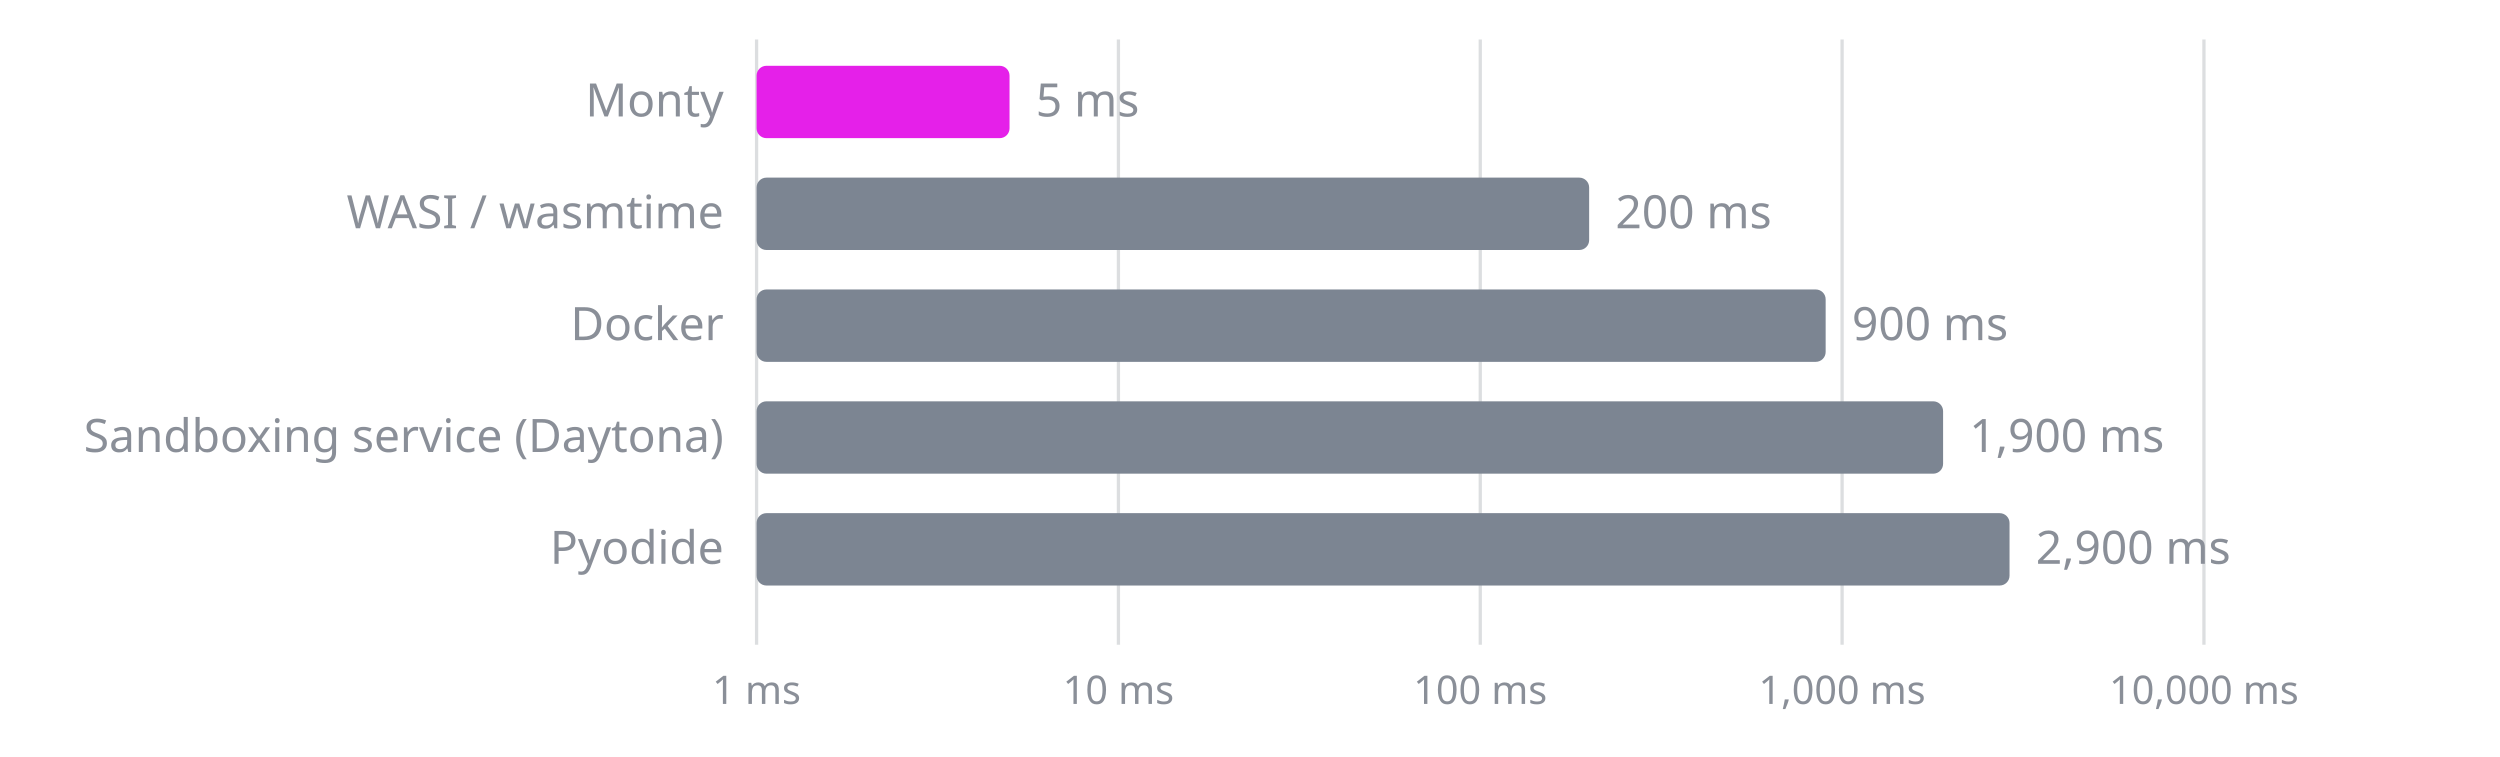
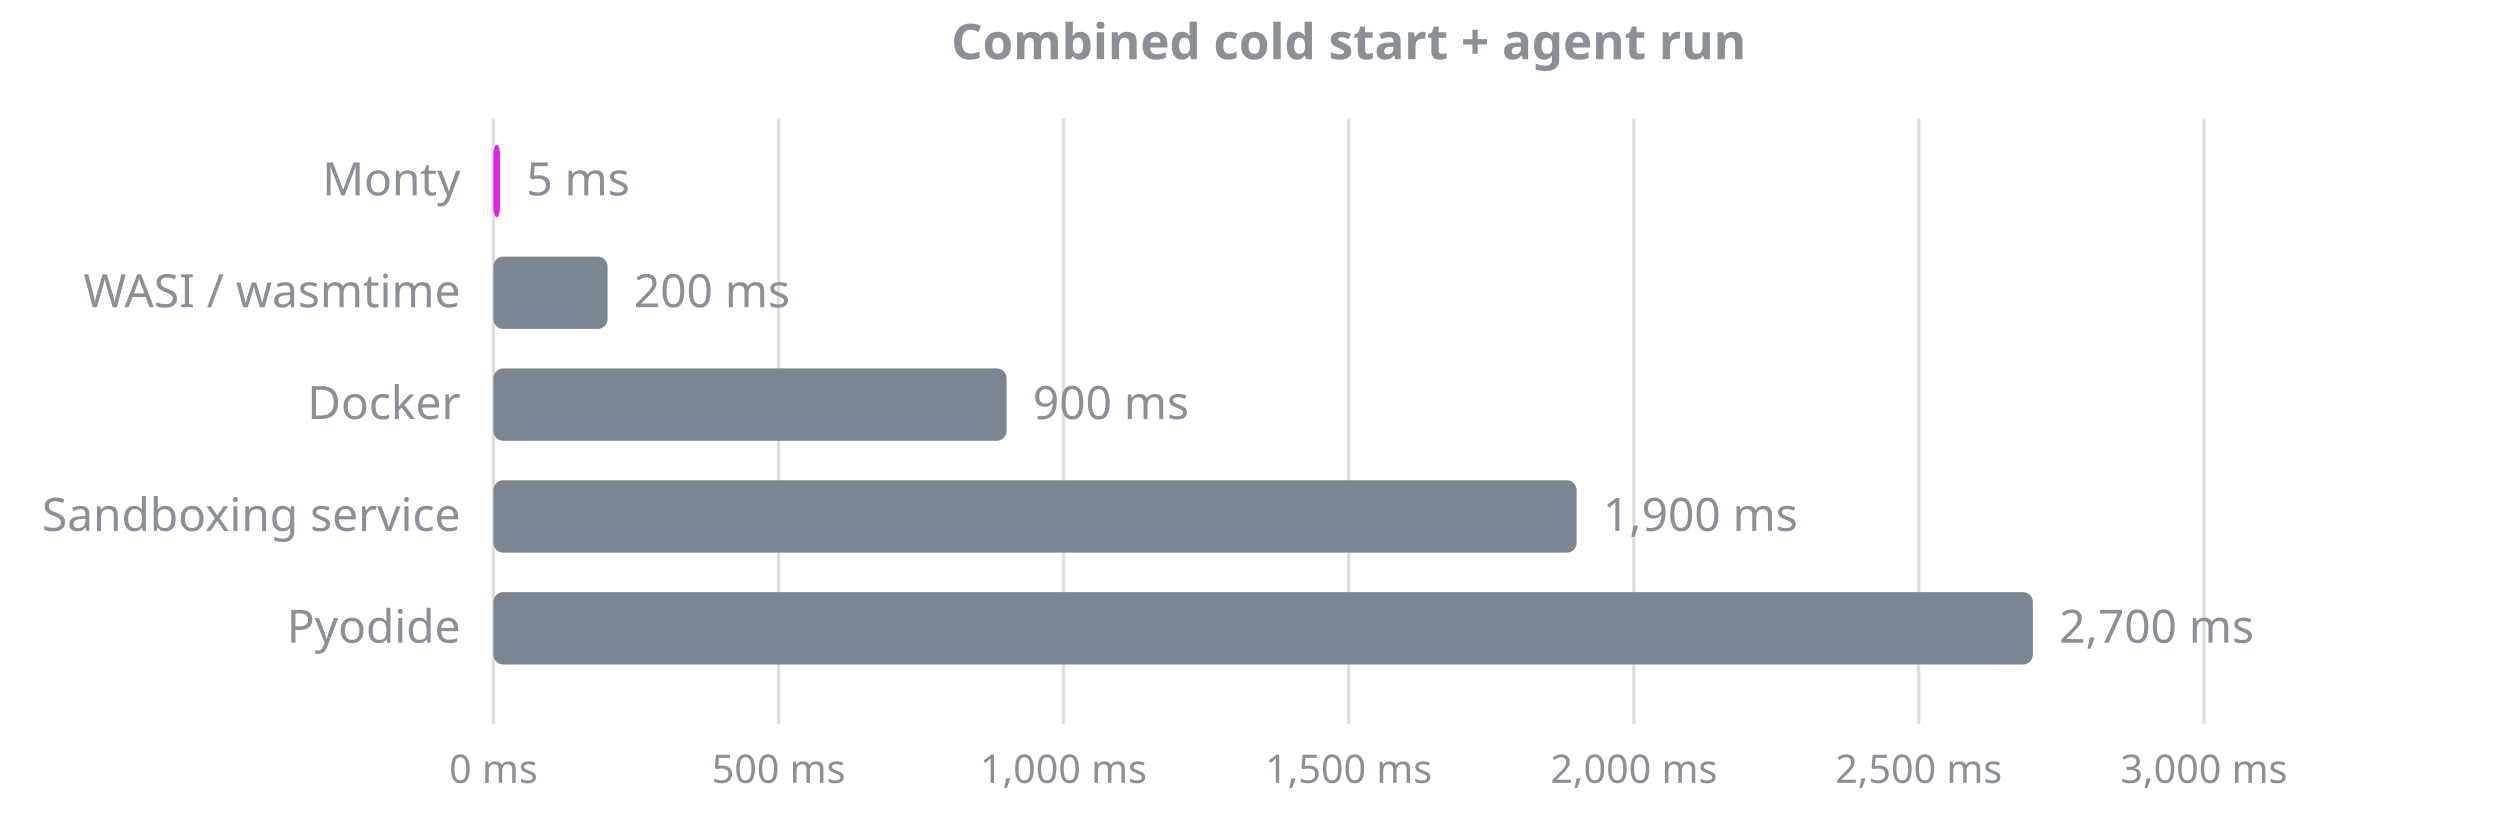
- <svg xmlns="http://www.w3.org/2000/svg" width="760" height="230" viewBox="0 0 760 230" role="img" aria-labelledby="title">
-   <line x1="230.0" y1="12" x2="230.0" y2="196" stroke="#8a8f98" stroke-opacity="0.3" />
-   <text x="230.0" y="214" text-anchor="middle" fill="#8a8f98" font-size="12" font-family="ui-sans-serif, system-ui, sans-serif">1 ms</text>
-   <line x1="340.0" y1="12" x2="340.0" y2="196" stroke="#8a8f98" stroke-opacity="0.3" />
-   <text x="340.0" y="214" text-anchor="middle" fill="#8a8f98" font-size="12" font-family="ui-sans-serif, system-ui, sans-serif">10 ms</text>
-   <line x1="450.0" y1="12" x2="450.0" y2="196" stroke="#8a8f98" stroke-opacity="0.3" />
-   <text x="450.0" y="214" text-anchor="middle" fill="#8a8f98" font-size="12" font-family="ui-sans-serif, system-ui, sans-serif">100 ms</text>
-   <line x1="560.0" y1="12" x2="560.0" y2="196" stroke="#8a8f98" stroke-opacity="0.3" />
-   <text x="560.0" y="214" text-anchor="middle" fill="#8a8f98" font-size="12" font-family="ui-sans-serif, system-ui, sans-serif">1,000 ms</text>
-   <line x1="670.0" y1="12" x2="670.0" y2="196" stroke="#8a8f98" stroke-opacity="0.3" />
-   <text x="670.0" y="214" text-anchor="middle" fill="#8a8f98" font-size="12" font-family="ui-sans-serif, system-ui, sans-serif">10,000 ms</text>
-   <text x="220" y="35.4" text-anchor="end" fill="#8a8f98" font-size="14" font-family="ui-sans-serif, system-ui, sans-serif">Monty</text>
-   <rect x="230" y="20" width="76.9" height="22" rx="3" fill="#e520e9" />
-   <text x="314.9" y="35.4" fill="#8a8f98" font-size="14" font-family="ui-sans-serif, system-ui, sans-serif">5 ms</text>
-   <text x="220" y="69.4" text-anchor="end" fill="#8a8f98" font-size="14" font-family="ui-sans-serif, system-ui, sans-serif">WASI / wasmtime</text>
-   <rect x="230" y="54" width="253.1" height="22" rx="3" fill="#7c8592" />
-   <text x="491.1" y="69.4" fill="#8a8f98" font-size="14" font-family="ui-sans-serif, system-ui, sans-serif">200 ms</text>
-   <text x="220" y="103.4" text-anchor="end" fill="#8a8f98" font-size="14" font-family="ui-sans-serif, system-ui, sans-serif">Docker</text>
-   <rect x="230" y="88" width="325.0" height="22" rx="3" fill="#7c8592" />
-   <text x="563.0" y="103.4" fill="#8a8f98" font-size="14" font-family="ui-sans-serif, system-ui, sans-serif">900 ms</text>
-   <text x="220" y="137.4" text-anchor="end" fill="#8a8f98" font-size="14" font-family="ui-sans-serif, system-ui, sans-serif">Sandboxing service (Daytona)</text>
-   <rect x="230" y="122" width="360.7" height="22" rx="3" fill="#7c8592" />
-   <text x="598.7" y="137.4" fill="#8a8f98" font-size="14" font-family="ui-sans-serif, system-ui, sans-serif">1,900 ms</text>
-   <text x="220" y="171.4" text-anchor="end" fill="#8a8f98" font-size="14" font-family="ui-sans-serif, system-ui, sans-serif">Pyodide</text>
-   <rect x="230" y="156" width="380.9" height="22" rx="3" fill="#7c8592" />
-   <text x="618.9" y="171.4" fill="#8a8f98" font-size="14" font-family="ui-sans-serif, system-ui, sans-serif">2,900 ms</text>
+ <svg xmlns="http://www.w3.org/2000/svg" width="760" height="254" viewBox="0 0 760 254" role="img" aria-labelledby="title">
+   <text x="410.0" y="18" text-anchor="middle" fill="#8a8f98" font-size="15" font-weight="600" font-family="ui-sans-serif, system-ui, sans-serif">Combined cold start + agent run</text>
+   <line x1="150.0" y1="36" x2="150.0" y2="220" stroke="#8a8f98" stroke-opacity="0.3" />
+   <text x="150.0" y="238" text-anchor="middle" fill="#8a8f98" font-size="12" font-family="ui-sans-serif, system-ui, sans-serif">0 ms</text>
+   <line x1="236.7" y1="36" x2="236.7" y2="220" stroke="#8a8f98" stroke-opacity="0.3" />
+   <text x="236.7" y="238" text-anchor="middle" fill="#8a8f98" font-size="12" font-family="ui-sans-serif, system-ui, sans-serif">500 ms</text>
+   <line x1="323.3" y1="36" x2="323.3" y2="220" stroke="#8a8f98" stroke-opacity="0.3" />
+   <text x="323.3" y="238" text-anchor="middle" fill="#8a8f98" font-size="12" font-family="ui-sans-serif, system-ui, sans-serif">1,000 ms</text>
+   <line x1="410.0" y1="36" x2="410.0" y2="220" stroke="#8a8f98" stroke-opacity="0.3" />
+   <text x="410.0" y="238" text-anchor="middle" fill="#8a8f98" font-size="12" font-family="ui-sans-serif, system-ui, sans-serif">1,500 ms</text>
+   <line x1="496.7" y1="36" x2="496.7" y2="220" stroke="#8a8f98" stroke-opacity="0.3" />
+   <text x="496.7" y="238" text-anchor="middle" fill="#8a8f98" font-size="12" font-family="ui-sans-serif, system-ui, sans-serif">2,000 ms</text>
+   <line x1="583.3" y1="36" x2="583.3" y2="220" stroke="#8a8f98" stroke-opacity="0.3" />
+   <text x="583.3" y="238" text-anchor="middle" fill="#8a8f98" font-size="12" font-family="ui-sans-serif, system-ui, sans-serif">2,500 ms</text>
+   <line x1="670.0" y1="36" x2="670.0" y2="220" stroke="#8a8f98" stroke-opacity="0.3" />
+   <text x="670.0" y="238" text-anchor="middle" fill="#8a8f98" font-size="12" font-family="ui-sans-serif, system-ui, sans-serif">3,000 ms</text>
+   <text x="140" y="59.4" text-anchor="end" fill="#8a8f98" font-size="14" font-family="ui-sans-serif, system-ui, sans-serif">Monty</text>
+   <rect x="150" y="44" width="2.0" height="22" rx="3" fill="#e520e9" />
+   <text x="160.0" y="59.4" fill="#8a8f98" font-size="14" font-family="ui-sans-serif, system-ui, sans-serif">5 ms</text>
+   <text x="140" y="93.4" text-anchor="end" fill="#8a8f98" font-size="14" font-family="ui-sans-serif, system-ui, sans-serif">WASI / wasmtime</text>
+   <rect x="150" y="78" width="34.7" height="22" rx="3" fill="#7c8592" />
+   <text x="192.7" y="93.4" fill="#8a8f98" font-size="14" font-family="ui-sans-serif, system-ui, sans-serif">200 ms</text>
+   <text x="140" y="127.4" text-anchor="end" fill="#8a8f98" font-size="14" font-family="ui-sans-serif, system-ui, sans-serif">Docker</text>
+   <rect x="150" y="112" width="156.0" height="22" rx="3" fill="#7c8592" />
+   <text x="314.0" y="127.4" fill="#8a8f98" font-size="14" font-family="ui-sans-serif, system-ui, sans-serif">900 ms</text>
+   <text x="140" y="161.4" text-anchor="end" fill="#8a8f98" font-size="14" font-family="ui-sans-serif, system-ui, sans-serif">Sandboxing service</text>
+   <rect x="150" y="146" width="329.3" height="22" rx="3" fill="#7c8592" />
+   <text x="487.3" y="161.4" fill="#8a8f98" font-size="14" font-family="ui-sans-serif, system-ui, sans-serif">1,900 ms</text>
+   <text x="140" y="195.4" text-anchor="end" fill="#8a8f98" font-size="14" font-family="ui-sans-serif, system-ui, sans-serif">Pyodide</text>
+   <rect x="150" y="180" width="468.0" height="22" rx="3" fill="#7c8592" />
+   <text x="626.0" y="195.4" fill="#8a8f98" font-size="14" font-family="ui-sans-serif, system-ui, sans-serif">2,700 ms</text>
</svg>
